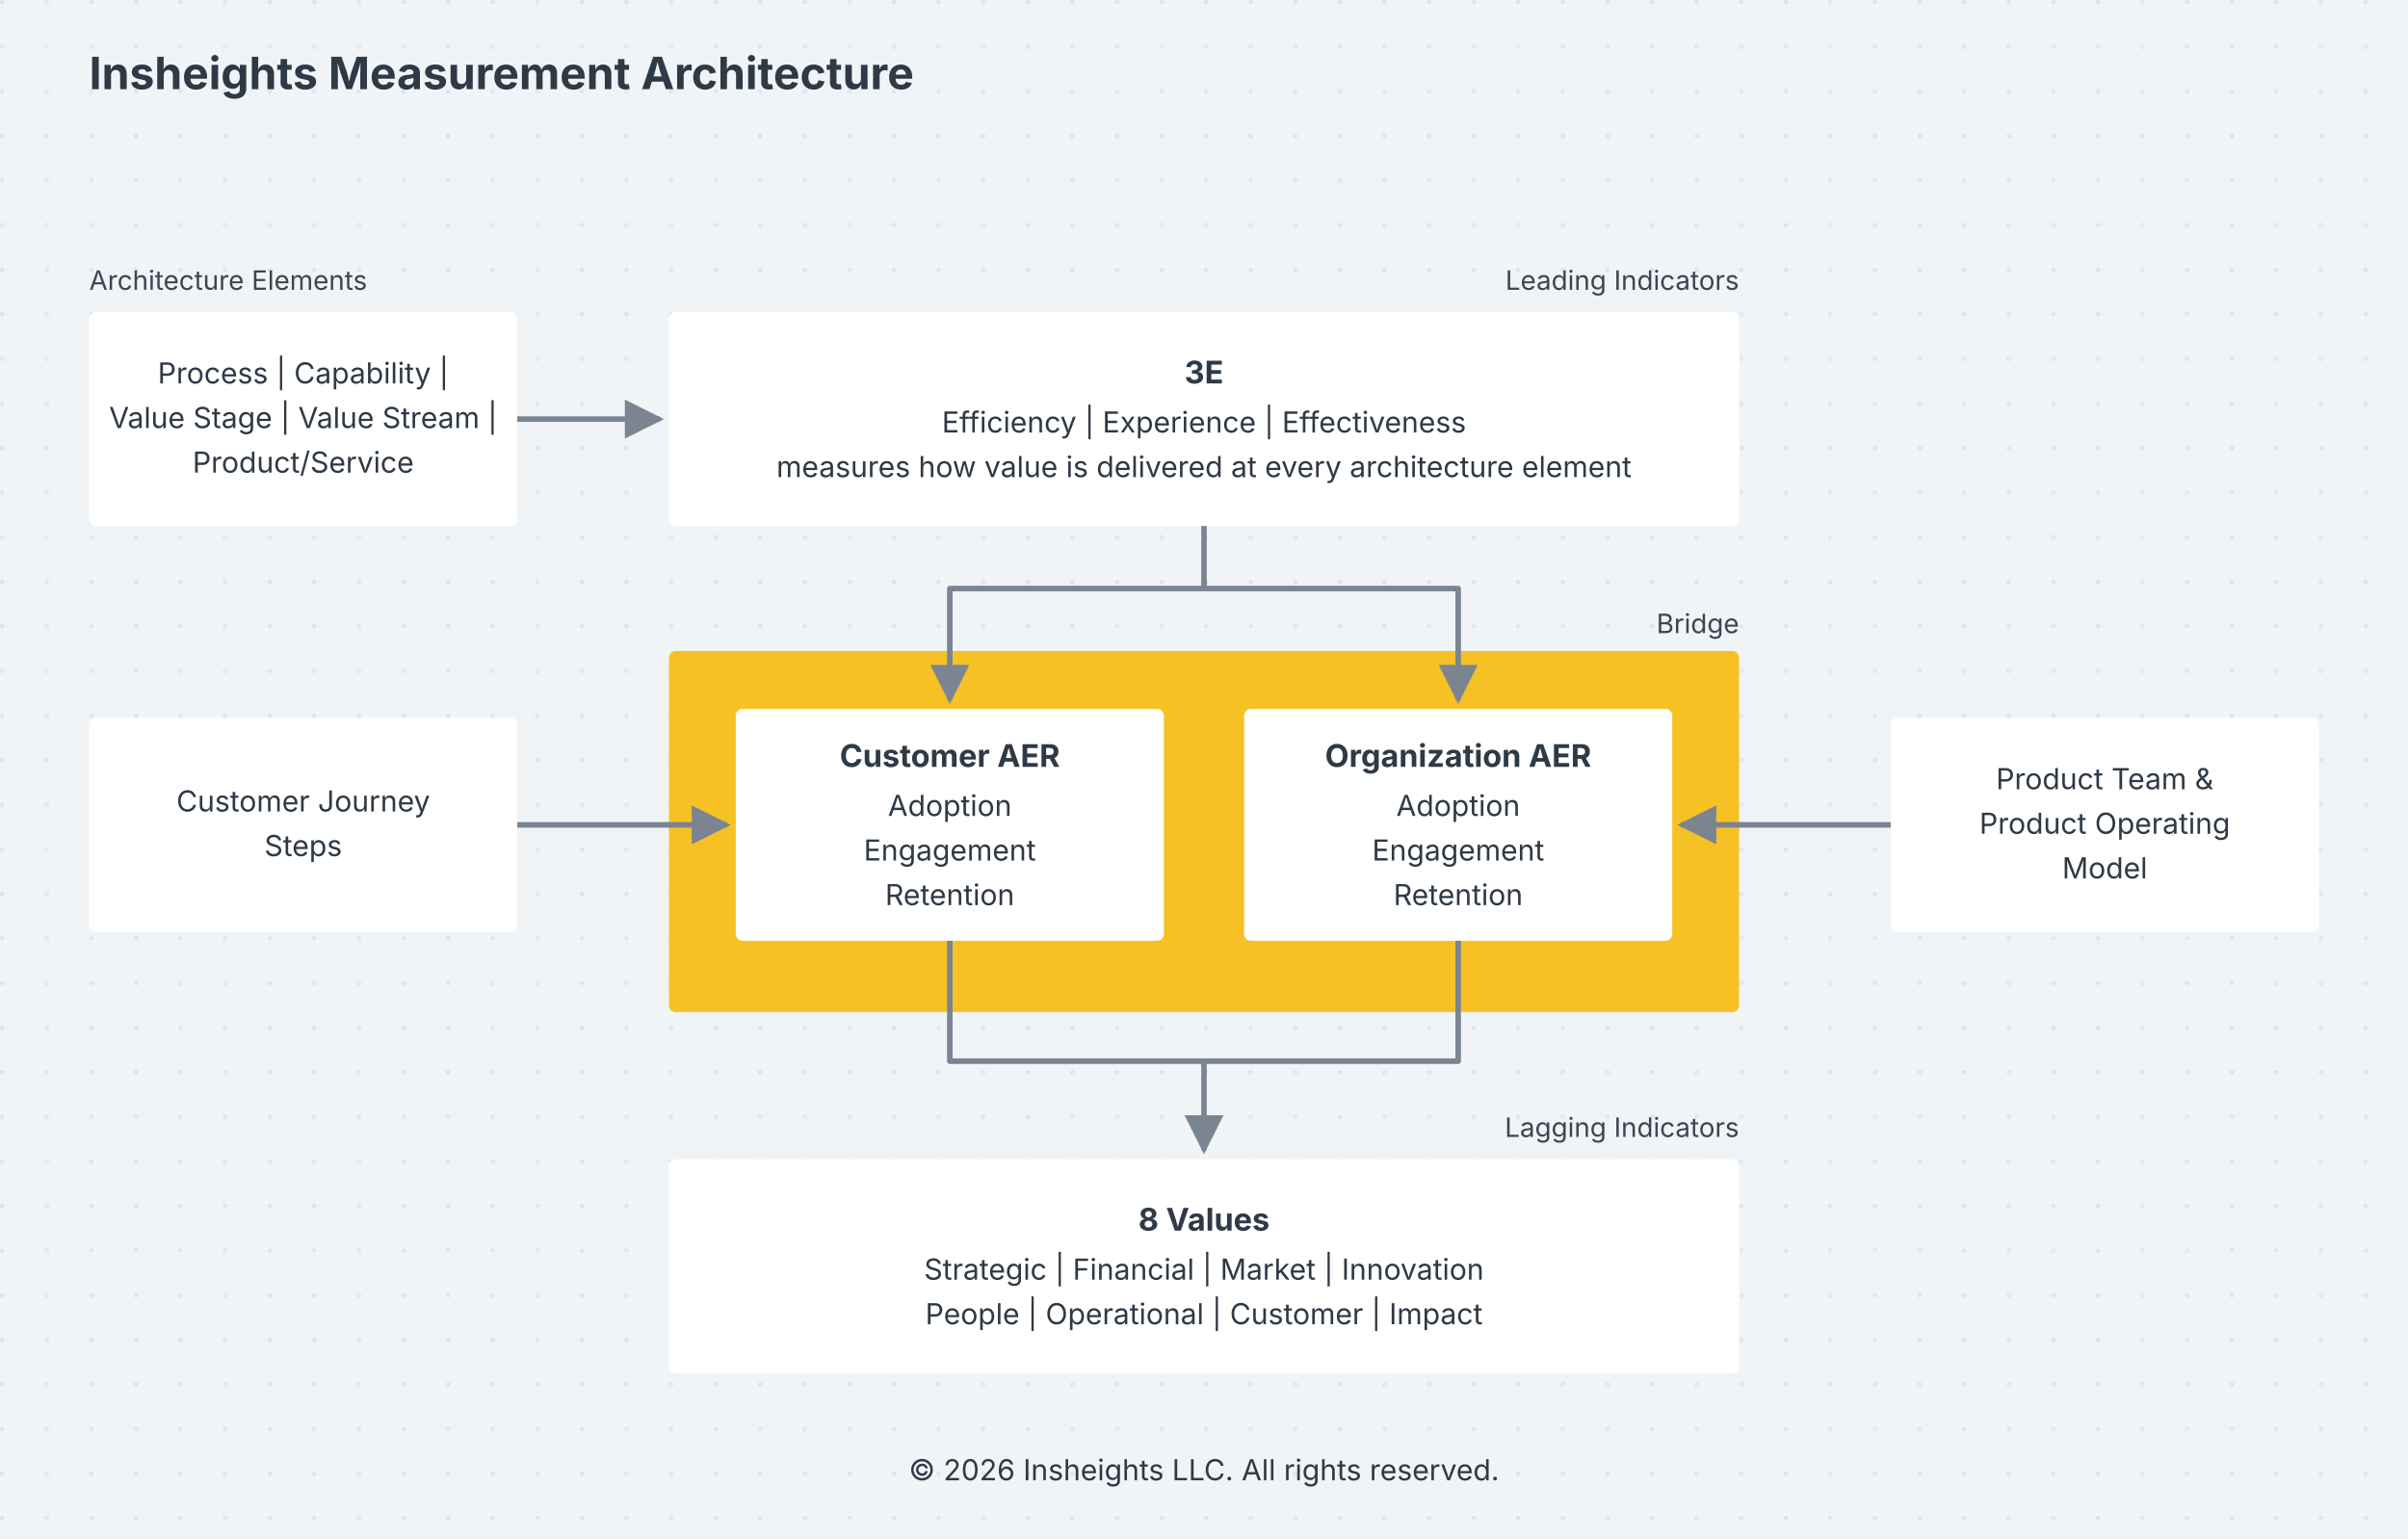
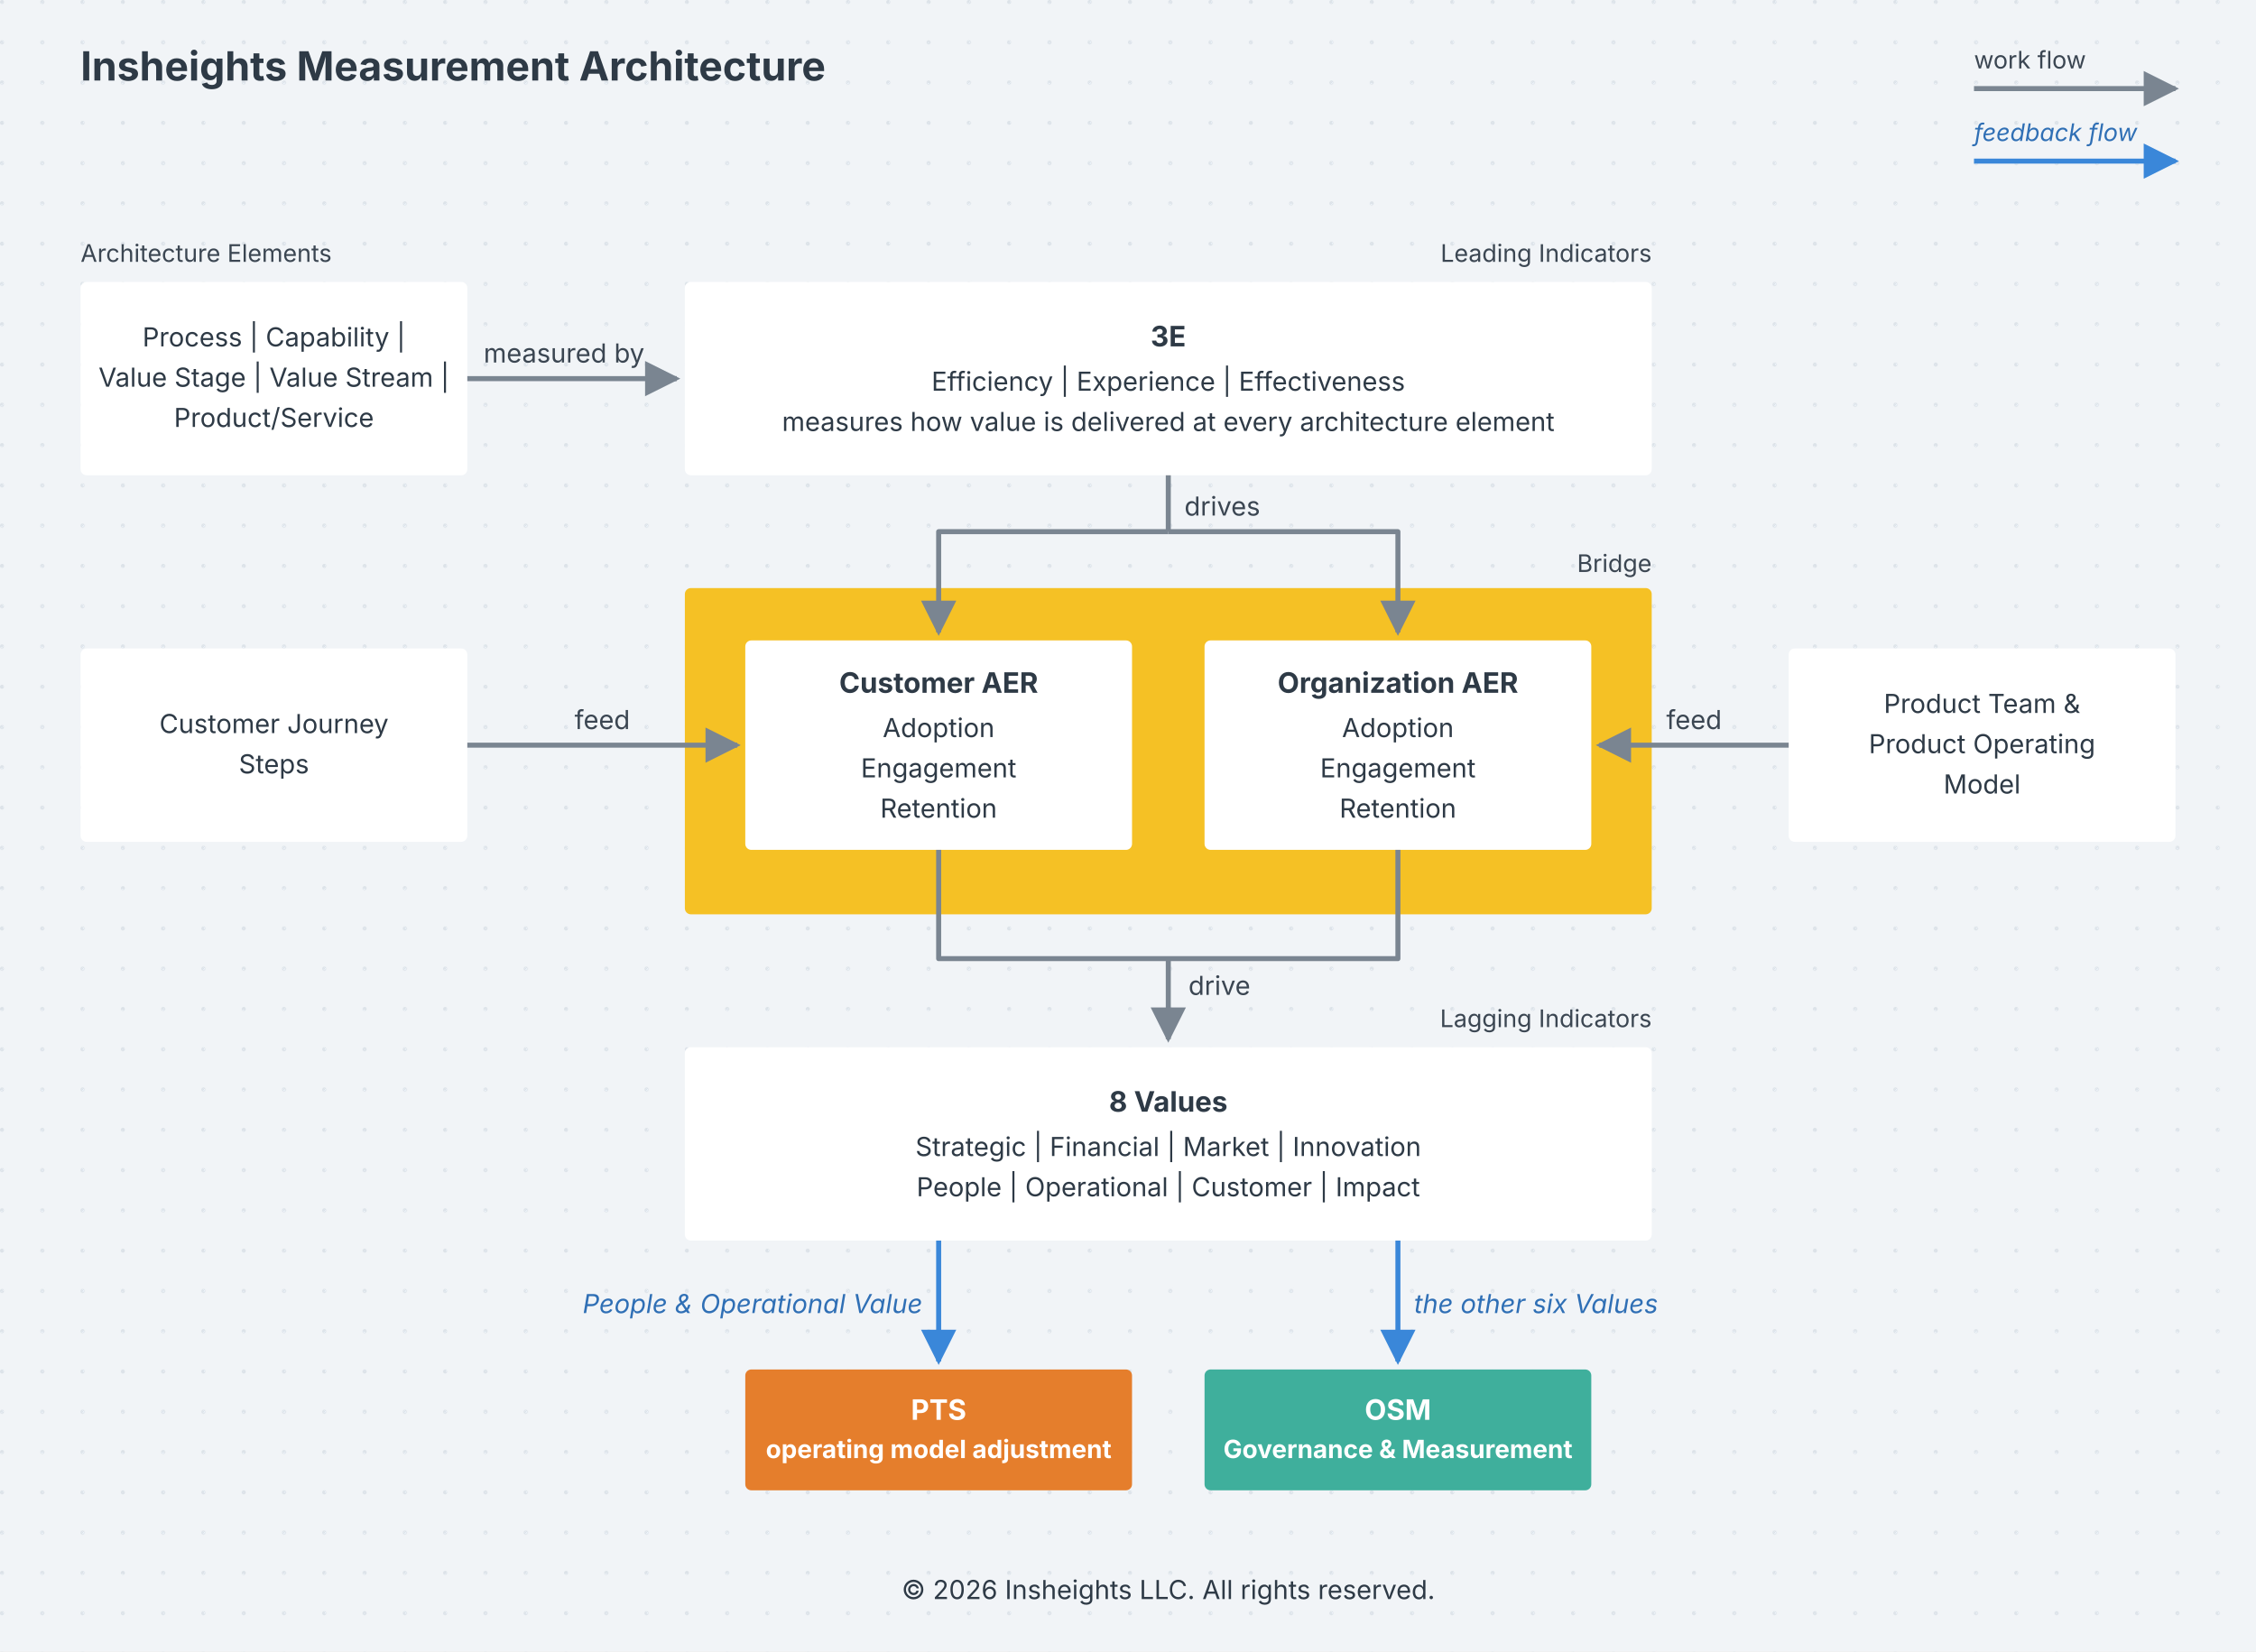
- <svg xmlns="http://www.w3.org/2000/svg" width="1080" height="690" viewBox="0 0 1080 690" font-family="Inter, 'Segoe UI', Roboto, Helvetica, Arial, sans-serif">
+ <svg xmlns="http://www.w3.org/2000/svg" width="1120" height="820" viewBox="0 0 1120 820" font-family="Inter, 'Segoe UI', Roboto, Helvetica, Arial, sans-serif">
  <defs>
    <pattern id="dots" width="20" height="20" patternUnits="userSpaceOnUse">
      <circle cx="1" cy="1" r="1" fill="#DCE2E8" />
    </pattern>
    <marker id="ag" viewBox="0 0 10 10" refX="9" refY="5" markerWidth="7" markerHeight="7" orient="auto-start-reverse">
      <path d="M0,0 L10,5 L0,10 z" fill="#7A8591" />
    </marker>
+     <marker id="ab" viewBox="0 0 10 10" refX="9" refY="5" markerWidth="7" markerHeight="7" orient="auto-start-reverse">
+       <path d="M0,0 L10,5 L0,10 z" fill="#3A87D9" />
+     </marker>
    <style>
      .work { fill: none; stroke: #7A8591; stroke-width: 2.5; stroke-linejoin: round; marker-end: url(#ag); }
+       .fb   { fill: none; stroke: #3A87D9; stroke-width: 2.5; stroke-linejoin: round; marker-end: url(#ab); }
      .line { fill: none; stroke: #7A8591; stroke-width: 2.5; stroke-linejoin: round; }
+       .lbl  { font-size: 13px; fill: #3B4652; }
+       .lblf { font-size: 13px; fill: #2F6FB5; font-style: italic; }
      .box  { fill: #FFFFFF; }
      .h    { font-size: 14px; font-weight: 700; fill: #2E3A46; text-anchor: middle; }
      .t    { font-size: 13px; fill: #2E3A46; text-anchor: middle; }
+       .bh   { font-size: 14px; font-weight: 700; fill: #FFFFFF; text-anchor: middle; }
+       .bt   { font-size: 12.5px; font-weight: 700; fill: #FFFFFF; text-anchor: middle; }
      .cap  { font-size: 12px; fill: #3B4652; }
    </style>
  </defs>
-   <rect width="1080" height="690" fill="#F1F4F7" />
-   <rect width="1080" height="690" fill="url(#dots)" />
+   <rect width="1120" height="820" fill="#F1F4F7" />
+   <rect width="1120" height="820" fill="url(#dots)" />
  <text x="40" y="40" font-size="20" font-weight="700" fill="#2E3A46">Insheights Measurement Architecture</text>
+   <text x="980" y="34" font-size="12" fill="#3B4652">work flow</text>
+   <path class="work" d="M980,44 H1080" />
+   <text x="980" y="70" font-size="12" fill="#2F6FB5" font-style="italic">feedback flow</text>
+   <path class="fb" d="M980,80 H1080" />
  <text class="cap" x="40" y="130">Architecture Elements</text>
  <rect class="box" x="40" y="140" width="192" height="96" rx="3" />
  <text class="t" x="136" y="172">Process | Capability |</text>
  <text class="t" x="136" y="192">Value Stage | Value Stream |</text>
  <text class="t" x="136" y="212">Product/Service</text>
-   <path class="work" d="M232,188 H296" />
-   <text class="cap" x="780" y="130" text-anchor="end">Leading Indicators</text>
-   <rect class="box" x="300" y="140" width="480" height="96" rx="3" />
-   <text class="h" x="540" y="172">3E</text>
-   <text class="t" x="540" y="194">Efficiency | Experience | Effectiveness</text>
-   <text class="t" x="540" y="214">measures how value is delivered at every architecture element</text>
-   <text class="cap" x="780" y="284" text-anchor="end">Bridge</text>
-   <rect x="300" y="292" width="480" height="162" rx="3" fill="#F5C125" />
-   <rect class="box" x="330" y="318" width="192" height="104" rx="3" />
-   <text class="h" x="426" y="344">Customer AER</text>
-   <text class="t" x="426" y="366">Adoption</text>
-   <text class="t" x="426" y="386">Engagement</text>
-   <text class="t" x="426" y="406">Retention</text>
-   <rect class="box" x="558" y="318" width="192" height="104" rx="3" />
-   <text class="h" x="654" y="344">Organization AER</text>
-   <text class="t" x="654" y="366">Adoption</text>
-   <text class="t" x="654" y="386">Engagement</text>
-   <text class="t" x="654" y="406">Retention</text>
-   <path class="line" d="M540,236 V264" />
-   <path class="work" d="M540,264 H426 V314" />
-   <path class="work" d="M540,264 H654 V314" />
+   <path class="work" d="M232,188 H336" />
+   <text class="lbl" x="280" y="180" text-anchor="middle">measured by</text>
+   <text class="cap" x="820" y="130" text-anchor="end">Leading Indicators</text>
+   <rect class="box" x="340" y="140" width="480" height="96" rx="3" />
+   <text class="h" x="580" y="172">3E</text>
+   <text class="t" x="580" y="194">Efficiency | Experience | Effectiveness</text>
+   <text class="t" x="580" y="214">measures how value is delivered at every architecture element</text>
+   <text class="cap" x="820" y="284" text-anchor="end">Bridge</text>
+   <rect x="340" y="292" width="480" height="162" rx="3" fill="#F5C125" />
+   <rect class="box" x="370" y="318" width="192" height="104" rx="3" />
+   <text class="h" x="466" y="344">Customer AER</text>
+   <text class="t" x="466" y="366">Adoption</text>
+   <text class="t" x="466" y="386">Engagement</text>
+   <text class="t" x="466" y="406">Retention</text>
+   <rect class="box" x="598" y="318" width="192" height="104" rx="3" />
+   <text class="h" x="694" y="344">Organization AER</text>
+   <text class="t" x="694" y="366">Adoption</text>
+   <text class="t" x="694" y="386">Engagement</text>
+   <text class="t" x="694" y="406">Retention</text>
+   <path class="line" d="M580,236 V264" />
+   <path class="work" d="M580,264 H466 V314" />
+   <path class="work" d="M580,264 H694 V314" />
+   <text class="lbl" x="588" y="256">drives</text>
  <rect class="box" x="40" y="322" width="192" height="96" rx="3" />
  <text class="t" x="136" y="364">Customer Journey</text>
  <text class="t" x="136" y="384">Steps</text>
-   <path class="work" d="M232,370 H326" />
-   <rect class="box" x="848" y="322" width="192" height="96" rx="3" />
-   <text class="t" x="944" y="354">Product Team &amp;</text>
-   <text class="t" x="944" y="374">Product Operating</text>
-   <text class="t" x="944" y="394">Model</text>
-   <path class="work" d="M848,370 H754" />
-   <path class="line" d="M426,422 V476 H654 V422" />
-   <path class="work" d="M540,476 V516" />
-   <text class="cap" x="780" y="510" text-anchor="end">Lagging Indicators</text>
-   <rect class="box" x="300" y="520" width="480" height="96" rx="3" />
-   <text class="h" x="540" y="552">8 Values</text>
-   <text class="t" x="540" y="574">Strategic | Financial | Market | Innovation</text>
-   <text class="t" x="540" y="594">People | Operational | Customer | Impact</text>
-   <text x="540" y="664" font-size="13" fill="#2E3A46" text-anchor="middle">© 2026 Insheights LLC. All rights reserved.</text>
+   <path class="work" d="M232,370 H366" />
+   <text class="lbl" x="299" y="362" text-anchor="middle">feed</text>
+   <rect class="box" x="888" y="322" width="192" height="96" rx="3" />
+   <text class="t" x="984" y="354">Product Team &amp;</text>
+   <text class="t" x="984" y="374">Product Operating</text>
+   <text class="t" x="984" y="394">Model</text>
+   <path class="work" d="M888,370 H794" />
+   <text class="lbl" x="841" y="362" text-anchor="middle">feed</text>
+   <path class="line" d="M466,422 V476 H694 V422" />
+   <path class="work" d="M580,476 V516" />
+   <text class="lbl" x="590" y="494">drive</text>
+   <text class="cap" x="820" y="510" text-anchor="end">Lagging Indicators</text>
+   <rect class="box" x="340" y="520" width="480" height="96" rx="3" />
+   <text class="h" x="580" y="552">8 Values</text>
+   <text class="t" x="580" y="574">Strategic | Financial | Market | Innovation</text>
+   <text class="t" x="580" y="594">People | Operational | Customer | Impact</text>
+   <path class="fb" d="M466,616 V676" />
+   <text class="lblf" x="458" y="652" text-anchor="end">People &amp; Operational Value</text>
+   <path class="fb" d="M694,616 V676" />
+   <text class="lblf" x="702" y="652">the other six Values</text>
+   <rect x="370" y="680" width="192" height="60" rx="3" fill="#E57E2C" />
+   <text class="bh" x="466" y="705">PTS</text>
+   <text class="bt" x="466" y="724">operating model adjustment</text>
+   <rect x="598" y="680" width="192" height="60" rx="3" fill="#3FAF9C" />
+   <text class="bh" x="694" y="705">OSM</text>
+   <text class="bt" x="694" y="724">Governance &amp; Measurement</text>
+   <text x="580" y="794" font-size="13" fill="#2E3A46" text-anchor="middle">© 2026 Insheights LLC. All rights reserved.</text>
</svg>
